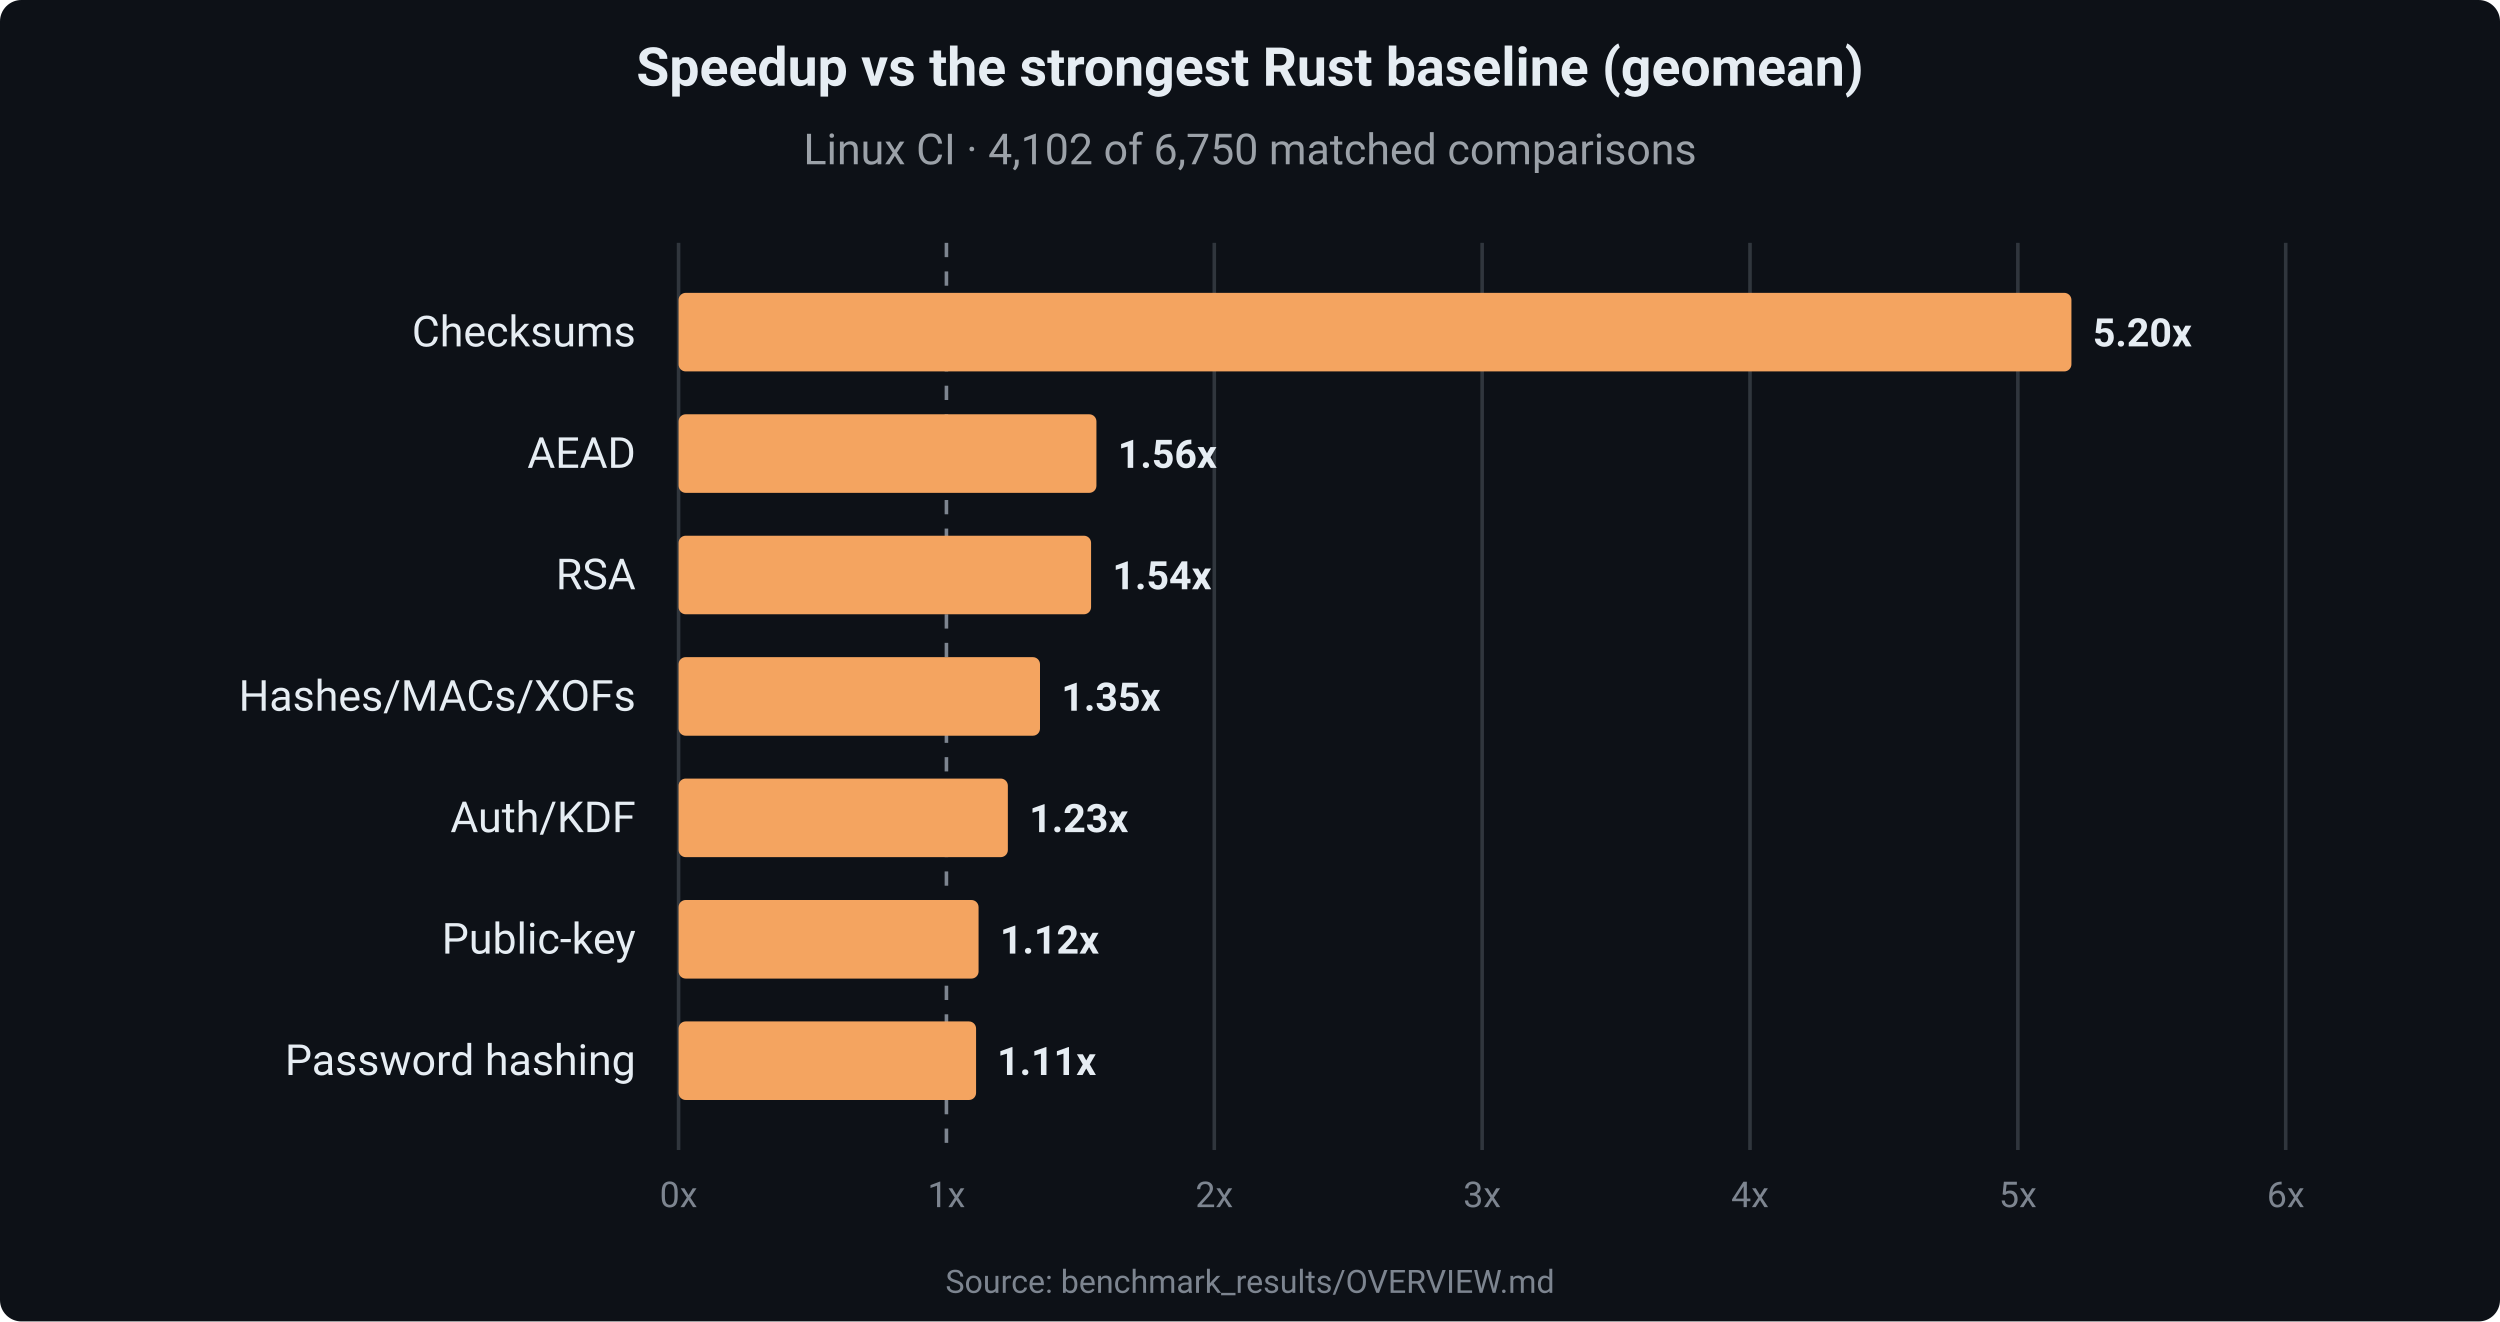
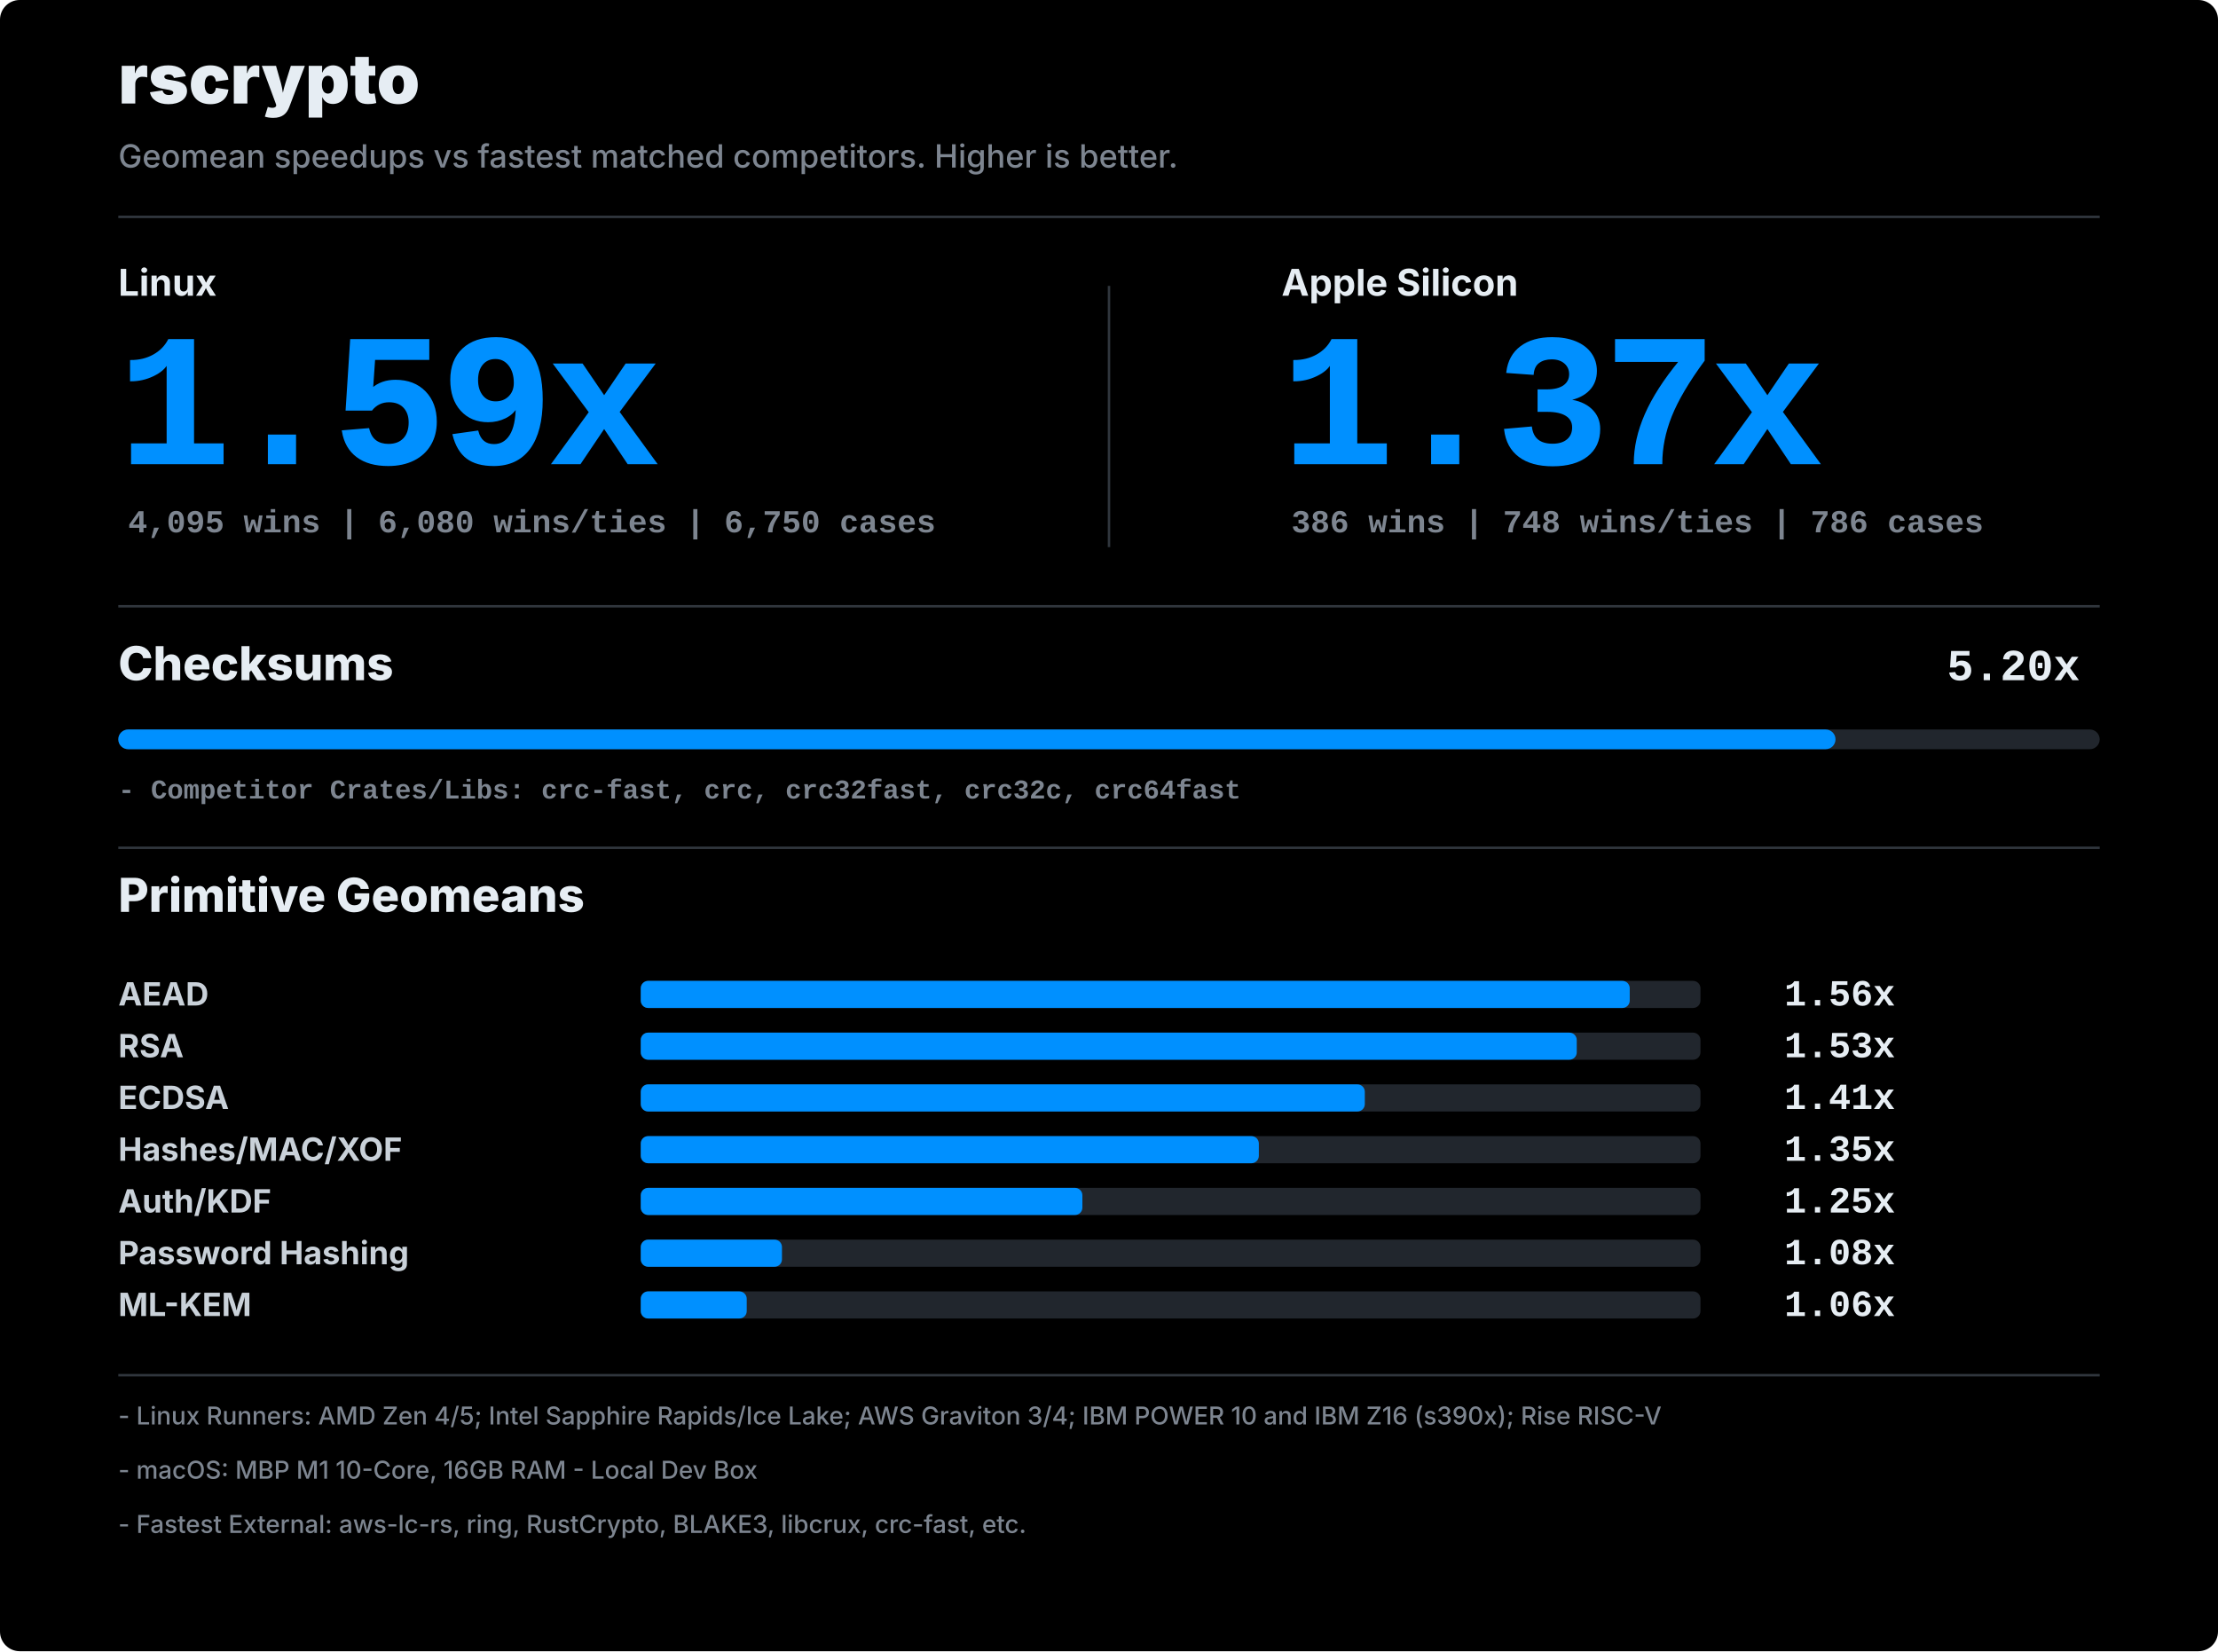
- <svg xmlns="http://www.w3.org/2000/svg" viewBox="0 0 700 370">
-   <style>text { font-family: -apple-system, BlinkMacSystemFont, 'Segoe UI', Roboto, sans-serif; }</style>
-   <rect x="0" y="0" width="700" height="370" fill="#0d1117" rx="6" />
-   <text x="350" y="24" text-anchor="middle" font-size="15" font-weight="600" fill="#e6edf3">Speedup vs the strongest Rust baseline (geomean)</text>
-   <text x="350" y="46" text-anchor="middle" font-size="12" fill="#9ba1a8">Linux CI · 4,102 of 6,750 matched comparisons</text>
-   <line x1="190.0" y1="68.0" x2="190.0" y2="322.0" stroke="#30363d" stroke-width="1" />
-   <text x="190.0" y="338" text-anchor="middle" font-size="10" fill="#7d8590">0x</text>
-   <line x1="265.0" y1="68.0" x2="265.0" y2="322.0" stroke="#7d8590" stroke-width="1" stroke-dasharray="4,4" />
-   <text x="265.0" y="338" text-anchor="middle" font-size="10" fill="#7d8590">1x</text>
-   <line x1="340.0" y1="68.0" x2="340.0" y2="322.0" stroke="#30363d" stroke-width="1" />
-   <text x="340.0" y="338" text-anchor="middle" font-size="10" fill="#7d8590">2x</text>
-   <line x1="415.0" y1="68.0" x2="415.0" y2="322.0" stroke="#30363d" stroke-width="1" />
-   <text x="415.0" y="338" text-anchor="middle" font-size="10" fill="#7d8590">3x</text>
-   <line x1="490.0" y1="68.0" x2="490.0" y2="322.0" stroke="#30363d" stroke-width="1" />
-   <text x="490.0" y="338" text-anchor="middle" font-size="10" fill="#7d8590">4x</text>
-   <line x1="565.0" y1="68.0" x2="565.0" y2="322.0" stroke="#30363d" stroke-width="1" />
-   <text x="565.0" y="338" text-anchor="middle" font-size="10" fill="#7d8590">5x</text>
-   <line x1="640.0" y1="68.0" x2="640.0" y2="322.0" stroke="#30363d" stroke-width="1" />
-   <text x="640.0" y="338" text-anchor="middle" font-size="10" fill="#7d8590">6x</text>
-   <text x="178.0" y="97.0" text-anchor="end" font-size="12" fill="#e6edf3">Checksums</text>
-   <rect x="190.0" y="82.0" width="390.0" height="22.0" fill="#f4a460" rx="2" />
-   <text x="586.0" y="97.0" font-size="11" font-weight="600" fill="#e6edf3">5.20x</text>
-   <text x="178.0" y="131.0" text-anchor="end" font-size="12" fill="#e6edf3">AEAD</text>
-   <rect x="190.0" y="116.0" width="117.0" height="22.0" fill="#f4a460" rx="2" />
-   <text x="313.0" y="131.0" font-size="11" font-weight="600" fill="#e6edf3">1.56x</text>
-   <text x="178.0" y="165.0" text-anchor="end" font-size="12" fill="#e6edf3">RSA</text>
-   <rect x="190.0" y="150.0" width="115.5" height="22.0" fill="#f4a460" rx="2" />
-   <text x="311.5" y="165.0" font-size="11" font-weight="600" fill="#e6edf3">1.54x</text>
-   <text x="178.0" y="199.0" text-anchor="end" font-size="12" fill="#e6edf3">Hashes/MACs/XOFs</text>
-   <rect x="190.0" y="184.0" width="101.2" height="22.0" fill="#f4a460" rx="2" />
-   <text x="297.2" y="199.0" font-size="11" font-weight="600" fill="#e6edf3">1.35x</text>
-   <text x="178.0" y="233.0" text-anchor="end" font-size="12" fill="#e6edf3">Auth/KDF</text>
-   <rect x="190.0" y="218.0" width="92.2" height="22.0" fill="#f4a460" rx="2" />
-   <text x="288.2" y="233.0" font-size="11" font-weight="600" fill="#e6edf3">1.23x</text>
-   <text x="178.0" y="267.0" text-anchor="end" font-size="12" fill="#e6edf3">Public-key</text>
-   <rect x="190.0" y="252.0" width="84.0" height="22.0" fill="#f4a460" rx="2" />
-   <text x="280.0" y="267.0" font-size="11" font-weight="600" fill="#e6edf3">1.12x</text>
-   <text x="178.0" y="301.0" text-anchor="end" font-size="12" fill="#e6edf3">Password hashing</text>
-   <rect x="190.0" y="286.0" width="83.3" height="22.0" fill="#f4a460" rx="2" />
-   <text x="279.2" y="301.0" font-size="11" font-weight="600" fill="#e6edf3">1.11x</text>
-   <text x="350" y="362" text-anchor="middle" font-size="9" fill="#7d8590">Source: benchmark_results/OVERVIEW.md</text>
+ <svg xmlns="http://www.w3.org/2000/svg" viewBox="0 0 900 670">
+   <style>
+ text.sans { font-family: ui-sans-serif, -apple-system, BlinkMacSystemFont, 'Segoe UI', sans-serif; }
+ text.mono { font-family: ui-monospace, SFMono-Regular, Menlo, Consolas, 'Liberation Mono', monospace; }
+ text.hero { letter-spacing: -2px; paint-order: stroke fill; stroke: #0090FF; stroke-width: 0.7px; }
+ </style>
+   <rect x="0" y="0" width="900" height="670" fill="#000000" rx="8" />
+   <text class="sans" x="48.0" y="42.0" text-anchor="start" font-size="28" font-weight="850" fill="#e6edf3">rscrypto</text>
+   <text class="sans" x="48.0" y="68.0" text-anchor="start" font-size="13" font-weight="500" fill="#7d8590">Geomean speedups vs fastest matched competitors. Higher is better.</text>
+   <line x1="48" y1="88" x2="852" y2="88" stroke="#30363d" stroke-width="1" />
+   <text class="sans" x="48.0" y="120.0" text-anchor="start" font-size="15" font-weight="750" fill="#e6edf3">Linux</text>
+   <text class="mono hero" x="48.0" y="188.0" text-anchor="start" font-size="76" font-weight="900" fill="#0090FF">1.59x</text>
+   <text class="mono" x="52.0" y="216.0" text-anchor="start" font-size="13" font-weight="550" fill="#7d8590">4,095 wins | 6,080 wins/ties | 6,750 cases</text>
+   <text class="sans" x="520.0" y="120.0" text-anchor="start" font-size="15" font-weight="750" fill="#e6edf3">Apple Silicon</text>
+   <text class="mono hero" x="520.0" y="188.0" text-anchor="start" font-size="76" font-weight="900" fill="#0090FF">1.37x</text>
+   <text class="mono" x="524.0" y="216.0" text-anchor="start" font-size="13" font-weight="550" fill="#7d8590">386 wins | 748 wins/ties | 786 cases</text>
+   <line x1="450" y1="116" x2="450" y2="222" stroke="#30363d" stroke-width="1" />
+   <line x1="48" y1="246" x2="852" y2="246" stroke="#30363d" stroke-width="1" />
+   <text class="sans" x="48.0" y="276.0" text-anchor="start" font-size="19" font-weight="800" fill="#e6edf3">Checksums</text>
+   <text class="mono" x="790.0" y="276.0" text-anchor="start" font-size="18" font-weight="900" fill="#e6edf3">5.20x</text>
+   <rect x="48.0" y="296" width="804.0" height="8" fill="#21262d" rx="4" />
+   <rect x="48.0" y="296" width="696.8" height="8" fill="#0090FF" rx="4" />
+   <text class="mono" x="48.0" y="324.0" text-anchor="start" font-size="11" font-weight="550" fill="#7d8590">- Competitor Crates/Libs: crc-fast, crc, crc32fast, crc32c, crc64fast</text>
+   <line x1="48" y1="344" x2="852" y2="344" stroke="#30363d" stroke-width="1" />
+   <text class="sans" x="48.0" y="370.0" text-anchor="start" font-size="19" font-weight="800" fill="#e6edf3">Primitive Geomeans</text>
+   <text class="sans" x="48.0" y="408.0" text-anchor="start" font-size="13" font-weight="700" fill="#c9d1d9">AEAD</text>
+   <rect x="260.0" y="398.0" width="430.0" height="11.0" fill="#21262d" rx="3" />
+   <rect x="260.0" y="398.0" width="401.3" height="11.0" fill="#0090FF" rx="3" />
+   <text class="mono" x="724.0" y="408.0" text-anchor="start" font-size="15" font-weight="850" fill="#e6edf3">1.56x</text>
+   <text class="sans" x="48.0" y="429.0" text-anchor="start" font-size="13" font-weight="700" fill="#c9d1d9">RSA</text>
+   <rect x="260.0" y="419.0" width="430.0" height="11.0" fill="#21262d" rx="3" />
+   <rect x="260.0" y="419.0" width="379.8" height="11.0" fill="#0090FF" rx="3" />
+   <text class="mono" x="724.0" y="429.0" text-anchor="start" font-size="15" font-weight="850" fill="#e6edf3">1.53x</text>
+   <text class="sans" x="48.0" y="450.0" text-anchor="start" font-size="13" font-weight="700" fill="#c9d1d9">ECDSA</text>
+   <rect x="260.0" y="440.0" width="430.0" height="11.0" fill="#21262d" rx="3" />
+   <rect x="260.0" y="440.0" width="293.8" height="11.0" fill="#0090FF" rx="3" />
+   <text class="mono" x="724.0" y="450.0" text-anchor="start" font-size="15" font-weight="850" fill="#e6edf3">1.41x</text>
+   <text class="sans" x="48.0" y="471.0" text-anchor="start" font-size="13" font-weight="700" fill="#c9d1d9">Hashes/MAC/XOF</text>
+   <rect x="260.0" y="461.0" width="430.0" height="11.0" fill="#21262d" rx="3" />
+   <rect x="260.0" y="461.0" width="250.8" height="11.0" fill="#0090FF" rx="3" />
+   <text class="mono" x="724.0" y="471.0" text-anchor="start" font-size="15" font-weight="850" fill="#e6edf3">1.35x</text>
+   <text class="sans" x="48.0" y="492.0" text-anchor="start" font-size="13" font-weight="700" fill="#c9d1d9">Auth/KDF</text>
+   <rect x="260.0" y="482.0" width="430.0" height="11.0" fill="#21262d" rx="3" />
+   <rect x="260.0" y="482.0" width="179.2" height="11.0" fill="#0090FF" rx="3" />
+   <text class="mono" x="724.0" y="492.0" text-anchor="start" font-size="15" font-weight="850" fill="#e6edf3">1.25x</text>
+   <text class="sans" x="48.0" y="513.0" text-anchor="start" font-size="13" font-weight="700" fill="#c9d1d9">Password Hashing</text>
+   <rect x="260.0" y="503.0" width="430.0" height="11.0" fill="#21262d" rx="3" />
+   <rect x="260.0" y="503.0" width="57.3" height="11.0" fill="#0090FF" rx="3" />
+   <text class="mono" x="724.0" y="513.0" text-anchor="start" font-size="15" font-weight="850" fill="#e6edf3">1.08x</text>
+   <text class="sans" x="48.0" y="534.0" text-anchor="start" font-size="13" font-weight="700" fill="#c9d1d9">ML-KEM</text>
+   <rect x="260.0" y="524.0" width="430.0" height="11.0" fill="#21262d" rx="3" />
+   <rect x="260.0" y="524.0" width="43.0" height="11.0" fill="#0090FF" rx="3" />
+   <text class="mono" x="724.0" y="534.0" text-anchor="start" font-size="15" font-weight="850" fill="#e6edf3">1.06x</text>
+   <line x1="48" y1="558" x2="852" y2="558" stroke="#30363d" stroke-width="1" />
+   <text class="sans" x="48.0" y="578.0" text-anchor="start" font-size="10" font-weight="500" fill="#7d8590">- Linux Runners: AMD Zen 4/5; Intel Sapphire Rapids/Ice Lake; AWS Graviton 3/4; IBM POWER 10 and IBM Z16 (s390x); Rise RISC-V</text>
+   <text class="sans" x="48.0" y="600.0" text-anchor="start" font-size="10" font-weight="500" fill="#7d8590">- macOS: MBP M1 10-Core, 16GB RAM - Local Dev Box</text>
+   <text class="sans" x="48.0" y="622.0" text-anchor="start" font-size="10" font-weight="500" fill="#7d8590">- Fastest External: aws-lc-rs, ring, RustCrypto, BLAKE3, libcrux, crc-fast, etc.</text>
</svg>
